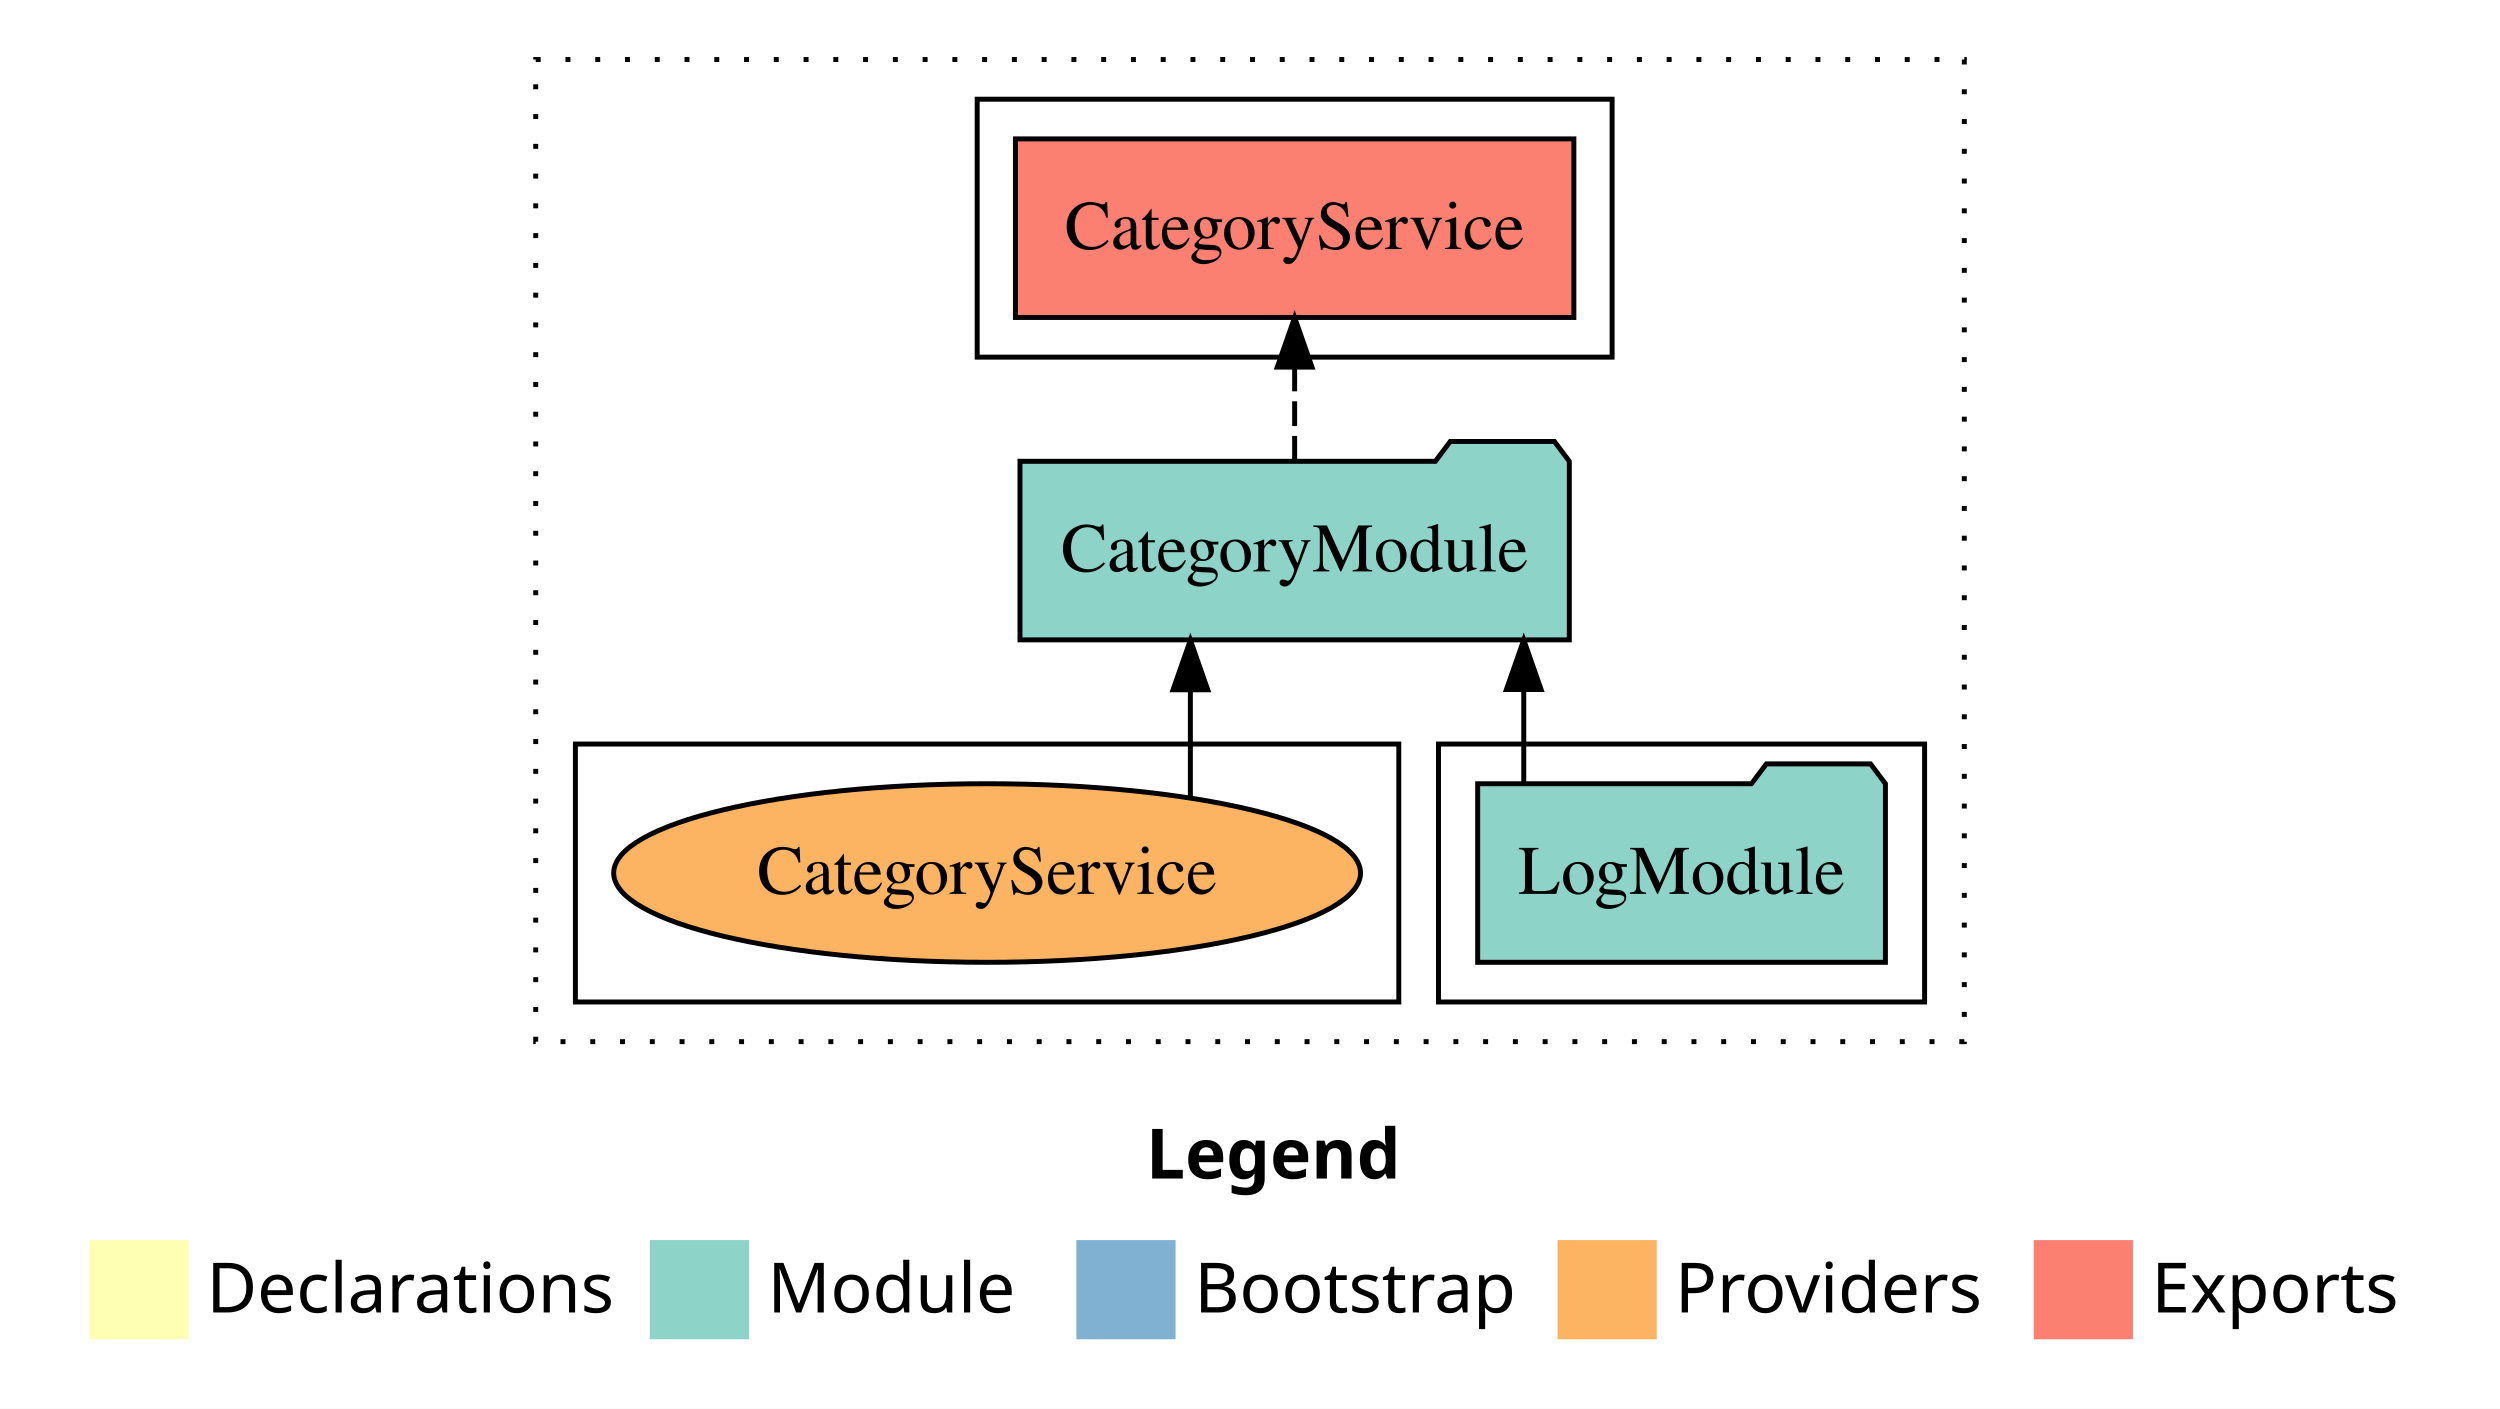
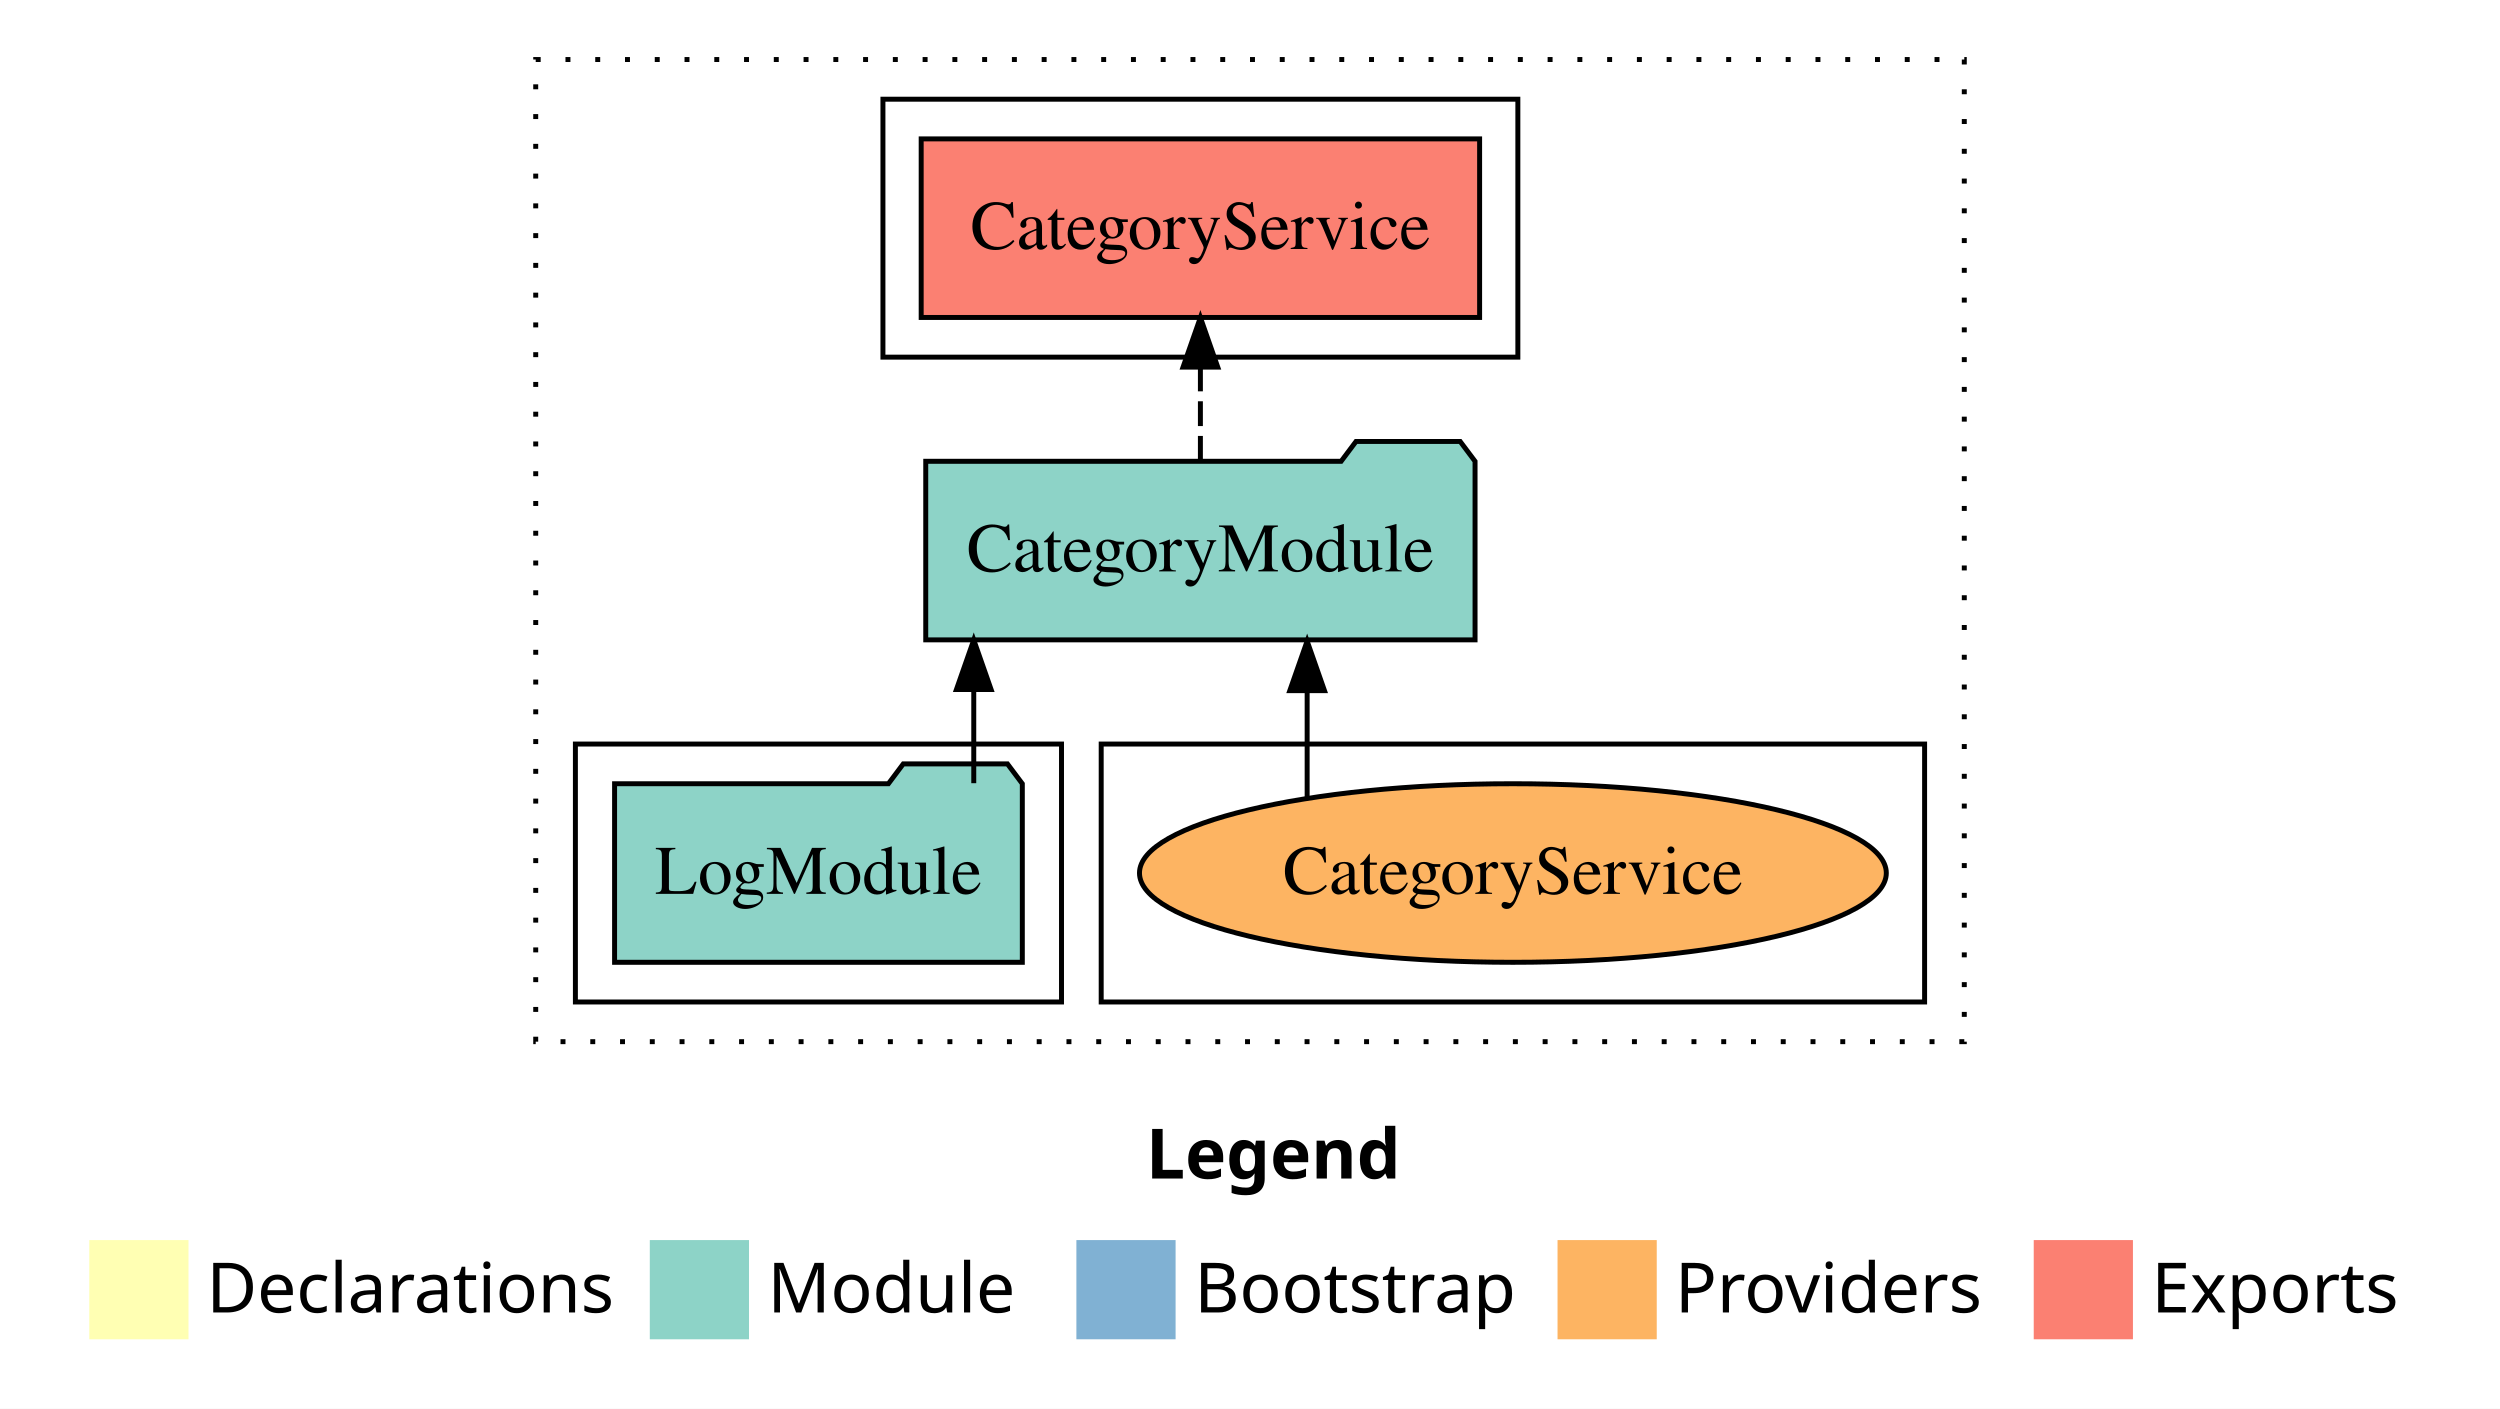
<svg xmlns="http://www.w3.org/2000/svg" width="504pt" height="284pt" viewBox="0.00 0.00 504.00 284.00">
  <g id="graph0" class="graph" transform="scale(1 1) rotate(0) translate(4 280)">
    <polygon fill="white" stroke="transparent" points="-4,4 -4,-280 500,-280 500,4 -4,4" />
    <text text-anchor="start" x="227.01" y="-42.4" font-family="Times-12" font-weight="bold" font-size="14.00">Legend</text>
    <polygon fill="#ffffb3" stroke="transparent" points="14,-10 14,-30 34,-30 34,-10 14,-10" />
    <text text-anchor="start" x="37.63" y="-15.4" font-family="Times-12" font-size="14.00">  Declarations</text>
    <polygon fill="#8dd3c7" stroke="transparent" points="127,-10 127,-30 147,-30 147,-10 127,-10" />
    <text text-anchor="start" x="150.73" y="-15.4" font-family="Times-12" font-size="14.00">  Module</text>
    <polygon fill="#80b1d3" stroke="transparent" points="213,-10 213,-30 233,-30 233,-10 213,-10" />
    <text text-anchor="start" x="236.78" y="-15.4" font-family="Times-12" font-size="14.00">  Bootstrap</text>
    <polygon fill="#fdb462" stroke="transparent" points="310,-10 310,-30 330,-30 330,-10 310,-10" />
    <text text-anchor="start" x="333.67" y="-15.4" font-family="Times-12" font-size="14.00">  Providers</text>
    <polygon fill="#fb8072" stroke="transparent" points="406,-10 406,-30 426,-30 426,-10 406,-10" />
    <text text-anchor="start" x="429.73" y="-15.4" font-family="Times-12" font-size="14.00">  Exports</text>
    <g id="clust1" class="cluster">
      <polygon fill="none" stroke="black" stroke-dasharray="1,5" points="104,-70 104,-268 392,-268 392,-70 104,-70" />
    </g>
-     <g id="clust3" class="cluster">
-       <polygon fill="none" stroke="black" points="286,-78 286,-130 384,-130 384,-78 286,-78" />
-     </g>
    <g id="clust4" class="cluster">
-       <polygon fill="none" stroke="black" points="193,-208 193,-260 321,-260 321,-208 193,-208" />
+       <polygon fill="none" stroke="black" points="174,-208 174,-260 302,-260 302,-208 174,-208" />
    </g>
    <g id="clust6" class="cluster">
-       <polygon fill="none" stroke="black" points="112,-78 112,-130 278,-130 278,-78 112,-78" />
+       <polygon fill="none" stroke="black" points="218,-78 218,-130 384,-130 384,-78 218,-78" />
+     </g>
+     <g id="clust3" class="cluster">
+       <polygon fill="none" stroke="black" points="112,-78 112,-130 210,-130 210,-78 112,-78" />
    </g>
    <g id="node1" class="node">
-       <polygon fill="#8dd3c7" stroke="black" points="376.1,-122 373.1,-126 352.1,-126 349.1,-122 293.9,-122 293.9,-86 376.1,-86 376.1,-122" />
-       <text text-anchor="middle" x="335" y="-99.8" font-family="Times,serif" font-size="14.00">LogModule</text>
+       <polygon fill="#8dd3c7" stroke="black" points="202.1,-122 199.1,-126 178.1,-126 175.1,-122 119.9,-122 119.9,-86 202.1,-86 202.1,-122" />
+       <text text-anchor="middle" x="161" y="-99.8" font-family="Times,serif" font-size="14.00">LogModule</text>
    </g>
    <g id="node2" class="node">
-       <polygon fill="#8dd3c7" stroke="black" points="312.37,-187 309.37,-191 288.37,-191 285.37,-187 201.63,-187 201.63,-151 312.37,-151 312.37,-187" />
-       <text text-anchor="middle" x="257" y="-164.8" font-family="Times,serif" font-size="14.00">CategoryModule</text>
+       <polygon fill="#8dd3c7" stroke="black" points="293.37,-187 290.37,-191 269.37,-191 266.37,-187 182.63,-187 182.63,-151 293.37,-151 293.37,-187" />
+       <text text-anchor="middle" x="238" y="-164.8" font-family="Times,serif" font-size="14.00">CategoryModule</text>
    </g>
    <g id="edge1" class="edge">
-       <path fill="none" stroke="black" d="M303.19,-122.11C303.19,-122.11 303.19,-140.99 303.19,-140.99" />
-       <polygon fill="black" stroke="black" points="299.69,-140.99 303.19,-150.99 306.69,-140.99 299.69,-140.99" />
+       <path fill="none" stroke="black" d="M192.31,-122.11C192.31,-122.11 192.31,-140.99 192.31,-140.99" />
+       <polygon fill="black" stroke="black" points="188.81,-140.99 192.31,-150.99 195.81,-140.99 188.81,-140.99" />
    </g>
    <g id="node3" class="node">
-       <polygon fill="#fb8072" stroke="black" points="313.29,-252 200.71,-252 200.71,-216 313.29,-216 313.29,-252" />
-       <text text-anchor="middle" x="257" y="-229.8" font-family="Times,serif" font-size="14.00">CategoryService </text>
+       <polygon fill="#fb8072" stroke="black" points="294.29,-252 181.71,-252 181.71,-216 294.29,-216 294.29,-252" />
+       <text text-anchor="middle" x="238" y="-229.8" font-family="Times,serif" font-size="14.00">CategoryService </text>
    </g>
    <g id="edge2" class="edge">
-       <path fill="none" stroke="black" stroke-dasharray="5,2" d="M257,-187.11C257,-187.11 257,-205.99 257,-205.99" />
-       <polygon fill="black" stroke="black" points="253.5,-205.99 257,-215.99 260.5,-205.99 253.5,-205.99" />
+       <path fill="none" stroke="black" stroke-dasharray="5,2" d="M238,-187.11C238,-187.11 238,-205.99 238,-205.99" />
+       <polygon fill="black" stroke="black" points="234.5,-205.99 238,-215.99 241.5,-205.99 234.5,-205.99" />
    </g>
    <g id="node4" class="node">
-       <ellipse fill="#fdb462" stroke="black" cx="195" cy="-104" rx="75.28" ry="18" />
-       <text text-anchor="middle" x="195" y="-99.8" font-family="Times,serif" font-size="14.00">CategoryService</text>
+       <ellipse fill="#fdb462" stroke="black" cx="301" cy="-104" rx="75.28" ry="18" />
+       <text text-anchor="middle" x="301" y="-99.8" font-family="Times,serif" font-size="14.00">CategoryService</text>
    </g>
    <g id="edge3" class="edge">
-       <path fill="none" stroke="black" d="M235.98,-119.4C235.98,-119.4 235.98,-140.94 235.98,-140.94" />
-       <polygon fill="black" stroke="black" points="232.48,-140.94 235.98,-150.94 239.48,-140.94 232.48,-140.94" />
+       <path fill="none" stroke="black" d="M259.52,-119.08C259.52,-119.08 259.52,-140.76 259.52,-140.76" />
+       <polygon fill="black" stroke="black" points="256.02,-140.76 259.52,-150.76 263.02,-140.76 256.02,-140.76" />
    </g>
  </g>
</svg>
